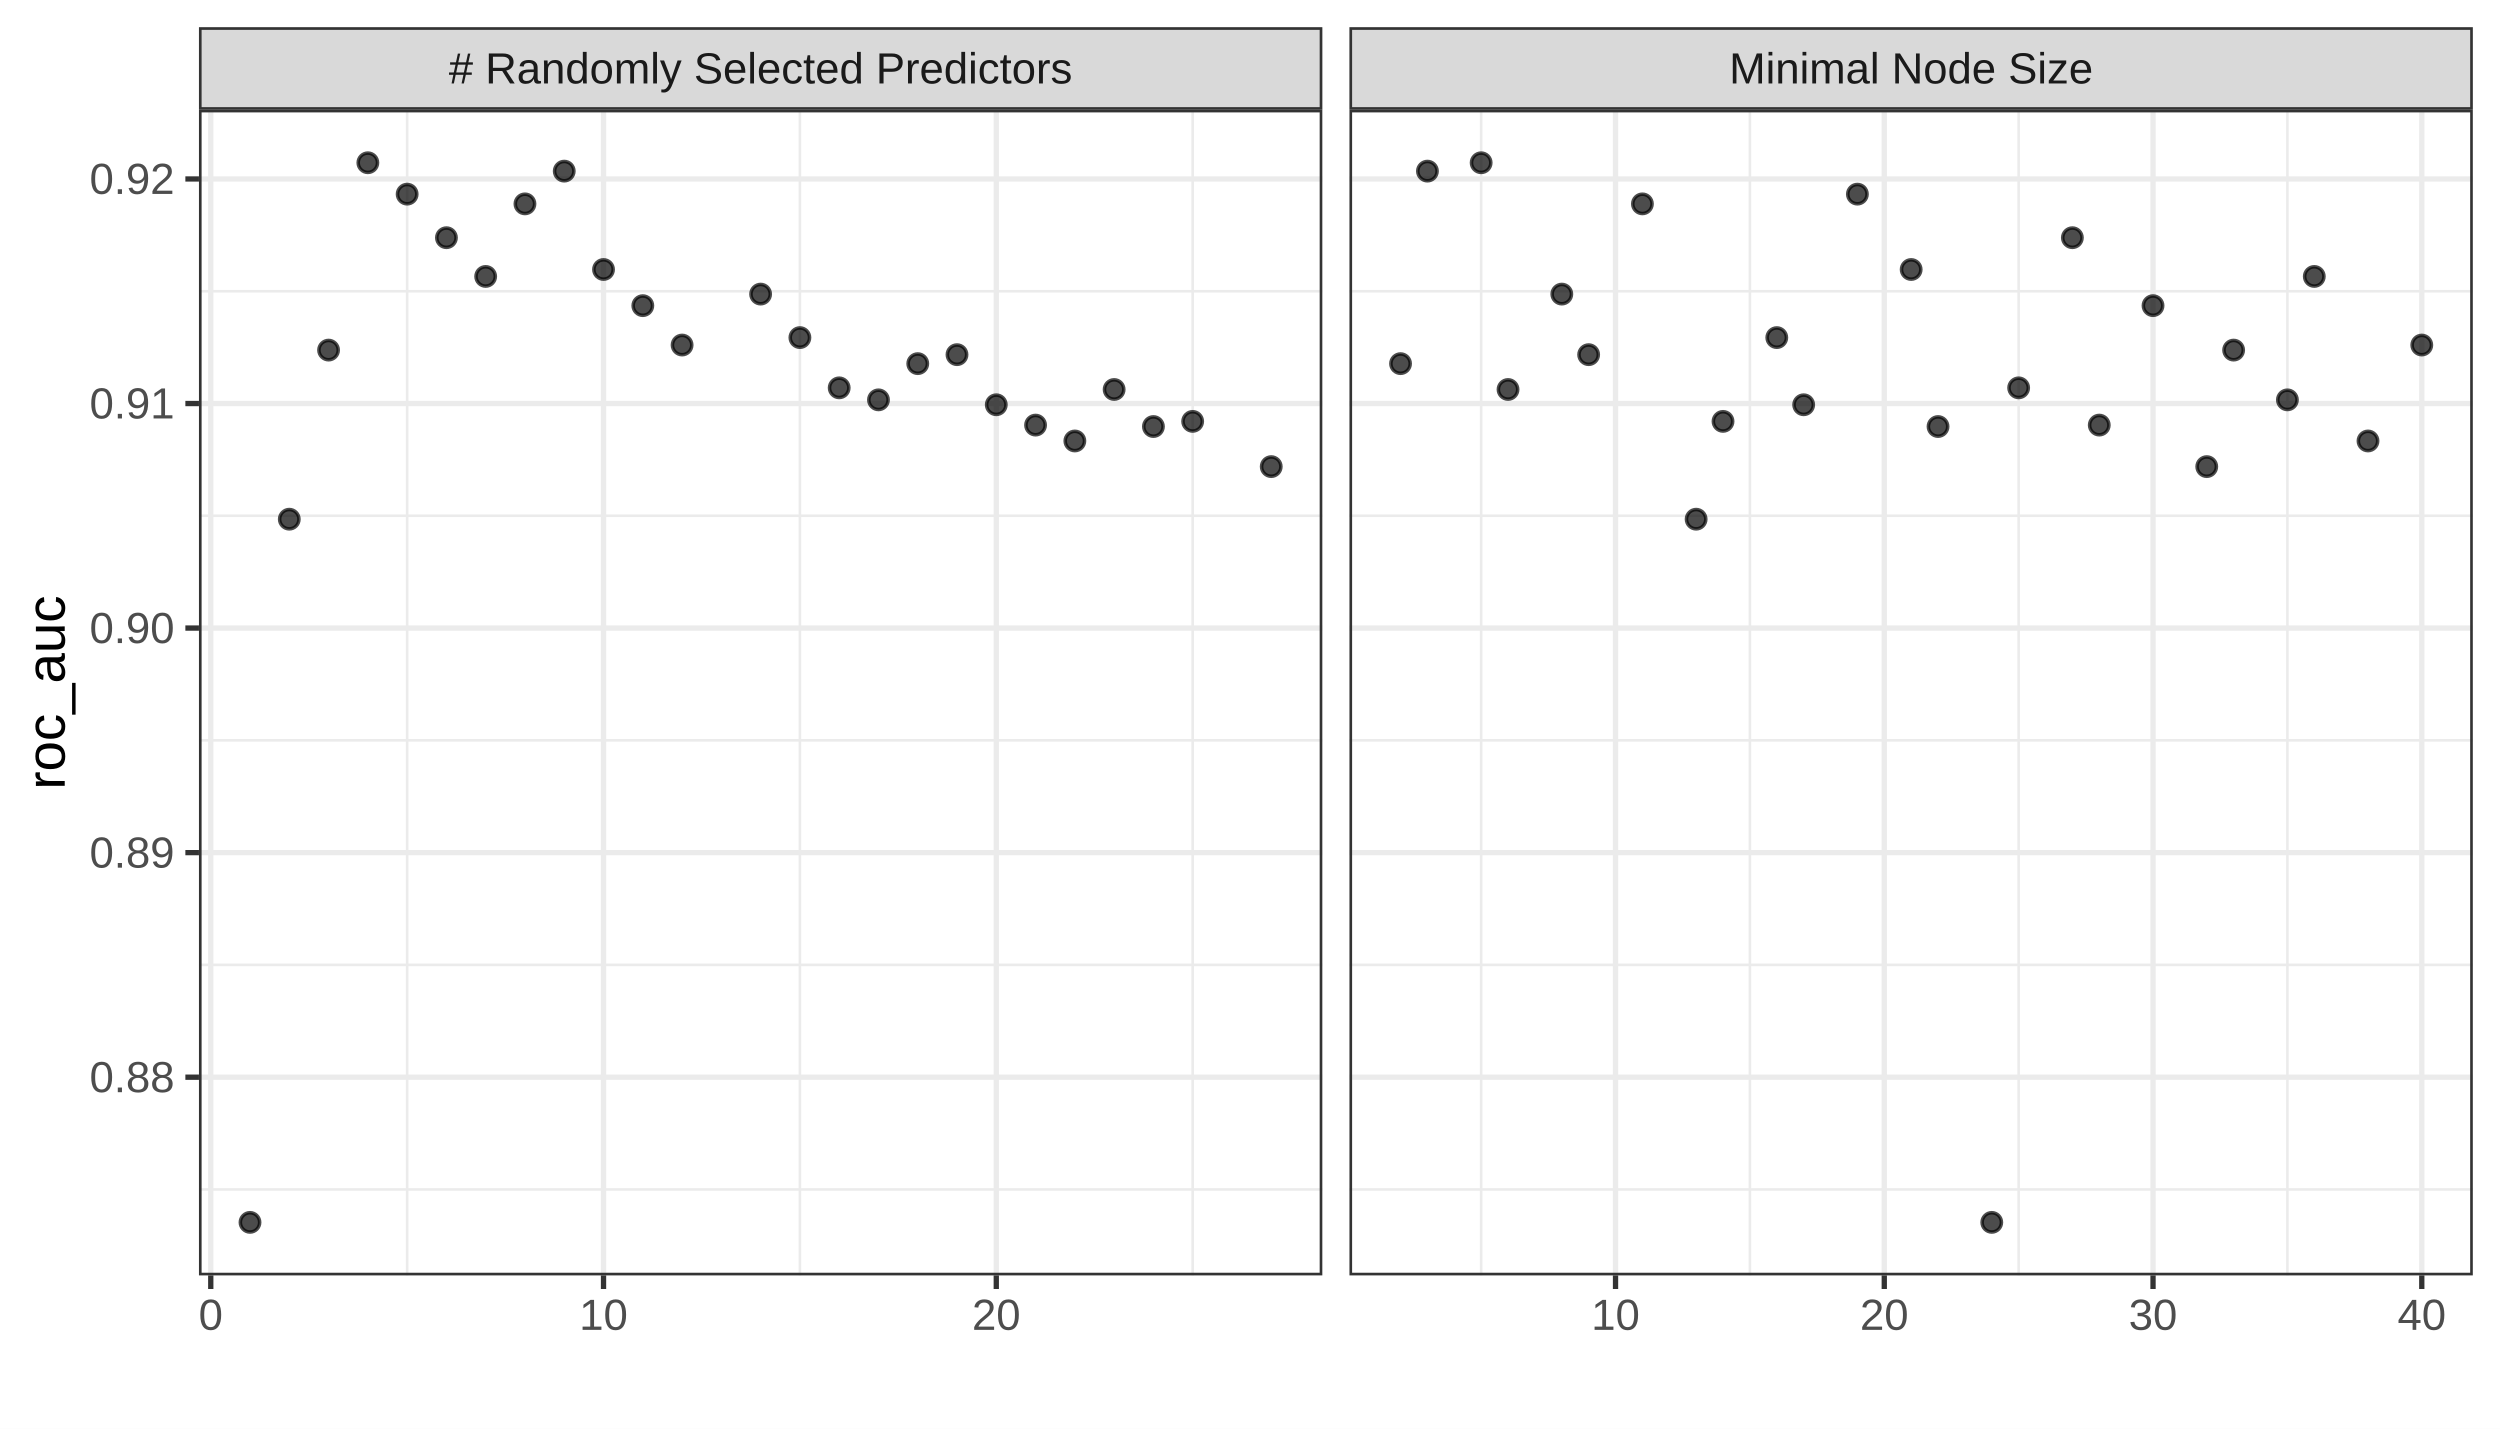
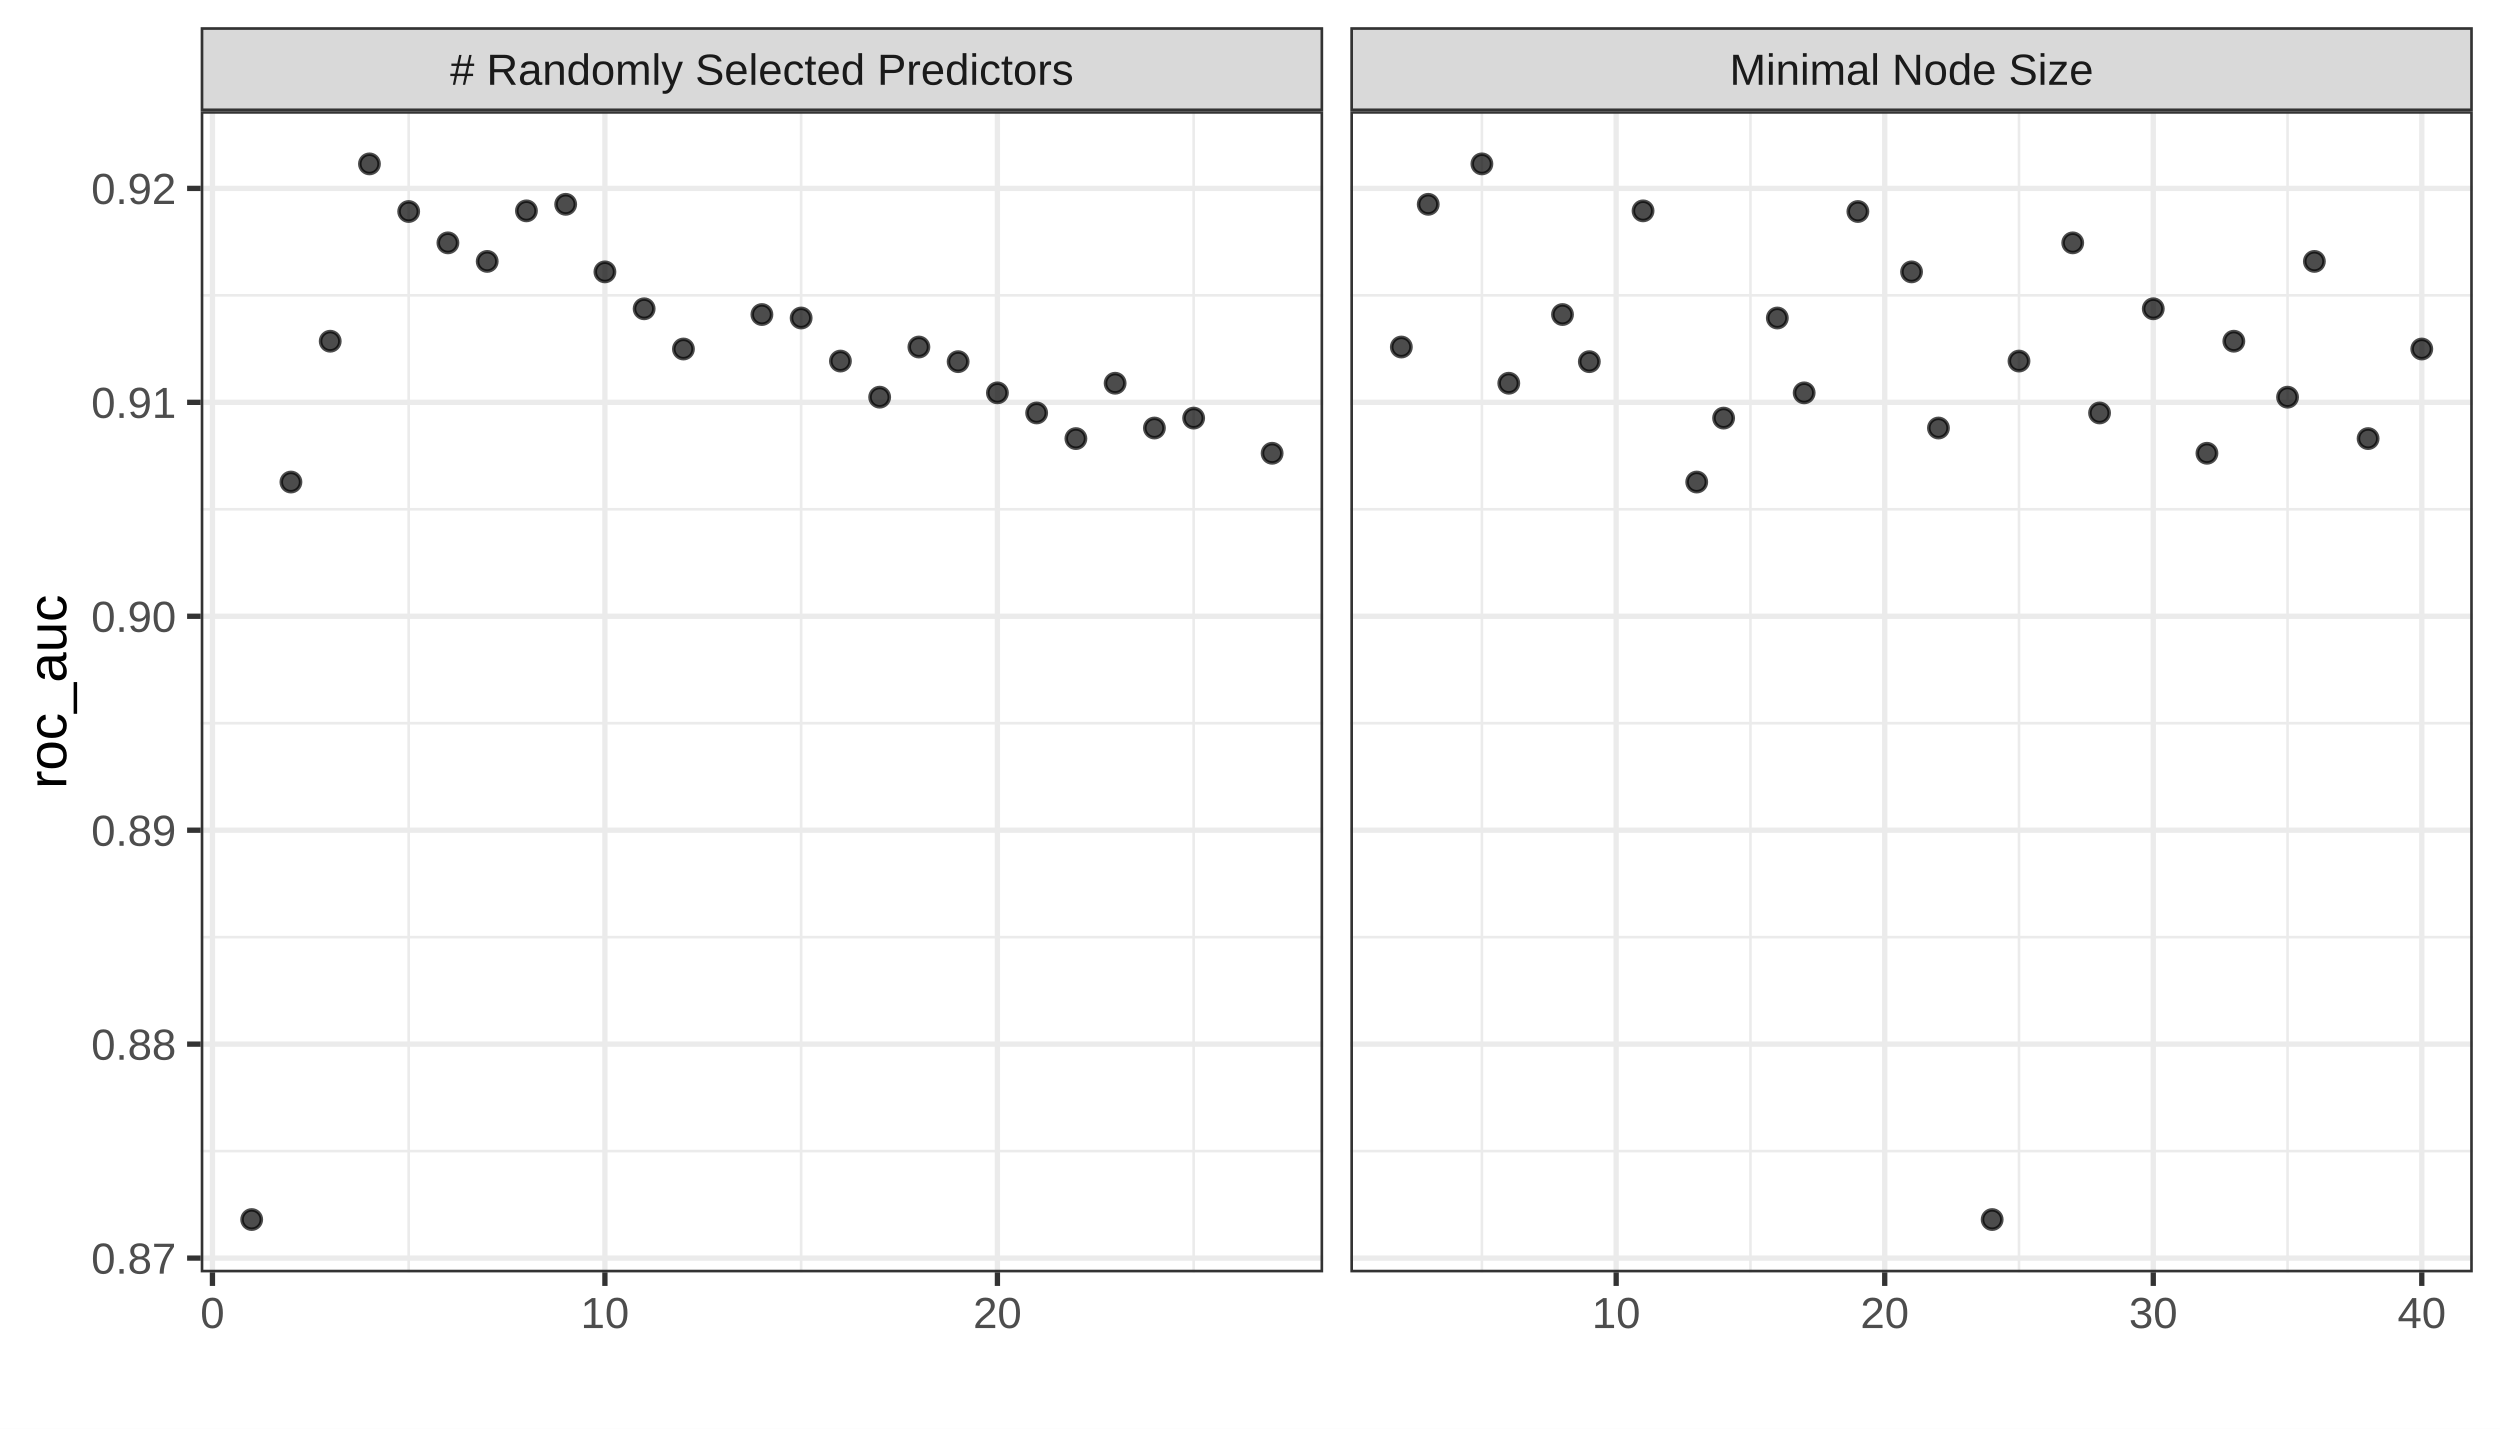
<svg xmlns="http://www.w3.org/2000/svg" width="504.00pt" height="288.00pt" viewBox="0 0 504.00 288.00">
  <g class="svglite">
    <defs>
      <style type="text/css">
    .svglite line, .svglite polyline, .svglite polygon, .svglite path, .svglite rect, .svglite circle {
      fill: none;
      stroke: #000000;
      stroke-linecap: round;
      stroke-linejoin: round;
      stroke-miterlimit: 10.00;
    }
    .svglite text {
      white-space: pre;
    }
    .svglite g.glyphgroup path {
      fill: inherit;
      stroke: none;
    }
  </style>
    </defs>
    <rect width="100%" height="100%" style="stroke: none; fill: none;" />
    <defs>
      <clipPath id="cpMC4wMHw1MDQuMDB8MC4wMHwyODguMDA=">
        <rect x="0.00" y="0.00" width="504.00" height="288.00" />
      </clipPath>
    </defs>
    <g clip-path="url(#cpMC4wMHw1MDQuMDB8MC4wMHwyODguMDA=)">
      <rect x="0.00" y="0.00" width="504.00" height="288.00" style="stroke-width: 1.07; stroke: #FFFFFF; fill: #FFFFFF;" />
    </g>
    <defs>
-       <clipPath id="cpNDAuMTF8MjY2LjU4fDIyLjEzfDI1Ny4xMg==">
-         <rect x="40.11" y="22.13" width="226.47" height="234.99" />
+       <clipPath id="cpNDAuNDZ8MjY2Ljc1fDIyLjQwfDI1Ni41MA==">
+         <rect x="40.46" y="22.40" width="226.29" height="234.11" />
      </clipPath>
    </defs>
-     <g clip-path="url(#cpNDAuMTF8MjY2LjU4fDIyLjEzfDI1Ny4xMg==)">
-       <rect x="40.11" y="22.13" width="226.47" height="234.99" style="stroke-width: 1.07; stroke: none; fill: #FFFFFF;" />
-       <polyline points="40.11,239.79 266.58,239.79 " style="stroke-width: 0.53; stroke: #EBEBEB; stroke-linecap: butt;" />
-       <polyline points="40.11,194.52 266.58,194.52 " style="stroke-width: 0.53; stroke: #EBEBEB; stroke-linecap: butt;" />
-       <polyline points="40.11,149.25 266.58,149.25 " style="stroke-width: 0.53; stroke: #EBEBEB; stroke-linecap: butt;" />
-       <polyline points="40.11,103.98 266.58,103.98 " style="stroke-width: 0.53; stroke: #EBEBEB; stroke-linecap: butt;" />
-       <polyline points="40.11,58.71 266.58,58.71 " style="stroke-width: 0.53; stroke: #EBEBEB; stroke-linecap: butt;" />
-       <polyline points="82.08,257.12 82.08,22.13 " style="stroke-width: 0.53; stroke: #EBEBEB; stroke-linecap: butt;" />
-       <polyline points="161.26,257.12 161.26,22.13 " style="stroke-width: 0.53; stroke: #EBEBEB; stroke-linecap: butt;" />
-       <polyline points="240.44,257.12 240.44,22.13 " style="stroke-width: 0.53; stroke: #EBEBEB; stroke-linecap: butt;" />
-       <polyline points="40.11,217.16 266.58,217.16 " style="stroke-width: 1.07; stroke: #EBEBEB; stroke-linecap: butt;" />
-       <polyline points="40.11,171.89 266.58,171.89 " style="stroke-width: 1.07; stroke: #EBEBEB; stroke-linecap: butt;" />
-       <polyline points="40.11,126.62 266.58,126.62 " style="stroke-width: 1.07; stroke: #EBEBEB; stroke-linecap: butt;" />
-       <polyline points="40.11,81.35 266.58,81.35 " style="stroke-width: 1.07; stroke: #EBEBEB; stroke-linecap: butt;" />
-       <polyline points="40.11,36.08 266.58,36.08 " style="stroke-width: 1.07; stroke: #EBEBEB; stroke-linecap: butt;" />
-       <polyline points="42.49,257.12 42.49,22.13 " style="stroke-width: 1.07; stroke: #EBEBEB; stroke-linecap: butt;" />
-       <polyline points="121.67,257.12 121.67,22.13 " style="stroke-width: 1.07; stroke: #EBEBEB; stroke-linecap: butt;" />
-       <polyline points="200.85,257.12 200.85,22.13 " style="stroke-width: 1.07; stroke: #EBEBEB; stroke-linecap: butt;" />
-       <circle cx="50.40" cy="246.43" r="1.95" style="stroke-width: 0.71; stroke: #000000; stroke-opacity: 0.70; fill: #000000; fill-opacity: 0.70;" />
-       <circle cx="58.32" cy="104.67" r="1.95" style="stroke-width: 0.71; stroke: #000000; stroke-opacity: 0.70; fill: #000000; fill-opacity: 0.70;" />
-       <circle cx="66.24" cy="70.58" r="1.95" style="stroke-width: 0.71; stroke: #000000; stroke-opacity: 0.70; fill: #000000; fill-opacity: 0.70;" />
-       <circle cx="74.16" cy="32.81" r="1.95" style="stroke-width: 0.71; stroke: #000000; stroke-opacity: 0.70; fill: #000000; fill-opacity: 0.70;" />
-       <circle cx="82.08" cy="39.14" r="1.95" style="stroke-width: 0.71; stroke: #000000; stroke-opacity: 0.70; fill: #000000; fill-opacity: 0.70;" />
-       <circle cx="90.00" cy="47.92" r="1.95" style="stroke-width: 0.71; stroke: #000000; stroke-opacity: 0.70; fill: #000000; fill-opacity: 0.70;" />
-       <circle cx="97.91" cy="55.73" r="1.95" style="stroke-width: 0.71; stroke: #000000; stroke-opacity: 0.70; fill: #000000; fill-opacity: 0.70;" />
-       <circle cx="105.83" cy="41.10" r="1.95" style="stroke-width: 0.71; stroke: #000000; stroke-opacity: 0.70; fill: #000000; fill-opacity: 0.70;" />
-       <circle cx="113.75" cy="34.50" r="1.95" style="stroke-width: 0.71; stroke: #000000; stroke-opacity: 0.70; fill: #000000; fill-opacity: 0.70;" />
-       <circle cx="121.67" cy="54.33" r="1.95" style="stroke-width: 0.71; stroke: #000000; stroke-opacity: 0.70; fill: #000000; fill-opacity: 0.70;" />
-       <circle cx="129.59" cy="61.62" r="1.95" style="stroke-width: 0.71; stroke: #000000; stroke-opacity: 0.70; fill: #000000; fill-opacity: 0.70;" />
-       <circle cx="137.51" cy="69.56" r="1.95" style="stroke-width: 0.71; stroke: #000000; stroke-opacity: 0.70; fill: #000000; fill-opacity: 0.70;" />
-       <circle cx="153.34" cy="59.29" r="1.95" style="stroke-width: 0.71; stroke: #000000; stroke-opacity: 0.70; fill: #000000; fill-opacity: 0.70;" />
-       <circle cx="161.26" cy="68.06" r="1.95" style="stroke-width: 0.71; stroke: #000000; stroke-opacity: 0.70; fill: #000000; fill-opacity: 0.70;" />
-       <circle cx="169.18" cy="78.19" r="1.95" style="stroke-width: 0.71; stroke: #000000; stroke-opacity: 0.70; fill: #000000; fill-opacity: 0.70;" />
-       <circle cx="177.10" cy="80.61" r="1.95" style="stroke-width: 0.71; stroke: #000000; stroke-opacity: 0.70; fill: #000000; fill-opacity: 0.70;" />
-       <circle cx="185.02" cy="73.31" r="1.95" style="stroke-width: 0.71; stroke: #000000; stroke-opacity: 0.70; fill: #000000; fill-opacity: 0.70;" />
-       <circle cx="192.93" cy="71.50" r="1.95" style="stroke-width: 0.71; stroke: #000000; stroke-opacity: 0.70; fill: #000000; fill-opacity: 0.70;" />
-       <circle cx="200.85" cy="81.60" r="1.95" style="stroke-width: 0.71; stroke: #000000; stroke-opacity: 0.70; fill: #000000; fill-opacity: 0.70;" />
-       <circle cx="208.77" cy="85.70" r="1.95" style="stroke-width: 0.71; stroke: #000000; stroke-opacity: 0.70; fill: #000000; fill-opacity: 0.70;" />
-       <circle cx="216.69" cy="88.90" r="1.95" style="stroke-width: 0.71; stroke: #000000; stroke-opacity: 0.70; fill: #000000; fill-opacity: 0.70;" />
-       <circle cx="224.61" cy="78.52" r="1.95" style="stroke-width: 0.71; stroke: #000000; stroke-opacity: 0.70; fill: #000000; fill-opacity: 0.70;" />
-       <circle cx="232.53" cy="85.99" r="1.95" style="stroke-width: 0.71; stroke: #000000; stroke-opacity: 0.70; fill: #000000; fill-opacity: 0.70;" />
-       <circle cx="240.44" cy="84.95" r="1.95" style="stroke-width: 0.71; stroke: #000000; stroke-opacity: 0.70; fill: #000000; fill-opacity: 0.70;" />
-       <circle cx="256.28" cy="94.07" r="1.95" style="stroke-width: 0.71; stroke: #000000; stroke-opacity: 0.70; fill: #000000; fill-opacity: 0.70;" />
-       <rect x="40.11" y="22.13" width="226.47" height="234.99" style="stroke-width: 1.07; stroke: #333333;" />
+     <g clip-path="url(#cpNDAuNDZ8MjY2Ljc1fDIyLjQwfDI1Ni41MA==)">
+       <rect x="40.46" y="22.40" width="226.29" height="234.11" style="stroke-width: 1.07; stroke: none; fill: #FFFFFF;" />
+       <polyline points="40.46,232.06 266.75,232.06 " style="stroke-width: 0.53; stroke: #EBEBEB; stroke-linecap: butt;" />
+       <polyline points="40.46,188.93 266.75,188.93 " style="stroke-width: 0.53; stroke: #EBEBEB; stroke-linecap: butt;" />
+       <polyline points="40.46,145.80 266.75,145.80 " style="stroke-width: 0.53; stroke: #EBEBEB; stroke-linecap: butt;" />
+       <polyline points="40.46,102.67 266.75,102.67 " style="stroke-width: 0.53; stroke: #EBEBEB; stroke-linecap: butt;" />
+       <polyline points="40.46,59.54 266.75,59.54 " style="stroke-width: 0.53; stroke: #EBEBEB; stroke-linecap: butt;" />
+       <polyline points="82.39,256.50 82.39,22.40 " style="stroke-width: 0.53; stroke: #EBEBEB; stroke-linecap: butt;" />
+       <polyline points="161.51,256.50 161.51,22.40 " style="stroke-width: 0.53; stroke: #EBEBEB; stroke-linecap: butt;" />
+       <polyline points="240.64,256.50 240.64,22.40 " style="stroke-width: 0.53; stroke: #EBEBEB; stroke-linecap: butt;" />
+       <polyline points="40.46,253.63 266.75,253.63 " style="stroke-width: 1.07; stroke: #EBEBEB; stroke-linecap: butt;" />
+       <polyline points="40.46,210.50 266.75,210.50 " style="stroke-width: 1.07; stroke: #EBEBEB; stroke-linecap: butt;" />
+       <polyline points="40.46,167.37 266.75,167.37 " style="stroke-width: 1.07; stroke: #EBEBEB; stroke-linecap: butt;" />
+       <polyline points="40.46,124.24 266.75,124.24 " style="stroke-width: 1.07; stroke: #EBEBEB; stroke-linecap: butt;" />
+       <polyline points="40.46,81.11 266.75,81.11 " style="stroke-width: 1.07; stroke: #EBEBEB; stroke-linecap: butt;" />
+       <polyline points="40.46,37.98 266.75,37.98 " style="stroke-width: 1.07; stroke: #EBEBEB; stroke-linecap: butt;" />
+       <polyline points="42.83,256.50 42.83,22.40 " style="stroke-width: 1.07; stroke: #EBEBEB; stroke-linecap: butt;" />
+       <polyline points="121.95,256.50 121.95,22.40 " style="stroke-width: 1.07; stroke: #EBEBEB; stroke-linecap: butt;" />
+       <polyline points="201.08,256.50 201.08,22.40 " style="stroke-width: 1.07; stroke: #EBEBEB; stroke-linecap: butt;" />
+       <circle cx="50.74" cy="245.86" r="1.95" style="stroke-width: 0.71; stroke: #000000; stroke-opacity: 0.70; fill: #000000; fill-opacity: 0.70;" />
+       <circle cx="58.65" cy="97.18" r="1.95" style="stroke-width: 0.71; stroke: #000000; stroke-opacity: 0.70; fill: #000000; fill-opacity: 0.70;" />
+       <circle cx="66.57" cy="68.79" r="1.95" style="stroke-width: 0.71; stroke: #000000; stroke-opacity: 0.70; fill: #000000; fill-opacity: 0.70;" />
+       <circle cx="74.48" cy="33.04" r="1.95" style="stroke-width: 0.71; stroke: #000000; stroke-opacity: 0.70; fill: #000000; fill-opacity: 0.70;" />
+       <circle cx="82.39" cy="42.64" r="1.95" style="stroke-width: 0.71; stroke: #000000; stroke-opacity: 0.70; fill: #000000; fill-opacity: 0.70;" />
+       <circle cx="90.30" cy="48.96" r="1.95" style="stroke-width: 0.71; stroke: #000000; stroke-opacity: 0.70; fill: #000000; fill-opacity: 0.70;" />
+       <circle cx="98.22" cy="52.70" r="1.95" style="stroke-width: 0.71; stroke: #000000; stroke-opacity: 0.70; fill: #000000; fill-opacity: 0.70;" />
+       <circle cx="106.13" cy="42.51" r="1.95" style="stroke-width: 0.71; stroke: #000000; stroke-opacity: 0.70; fill: #000000; fill-opacity: 0.70;" />
+       <circle cx="114.04" cy="41.19" r="1.95" style="stroke-width: 0.71; stroke: #000000; stroke-opacity: 0.70; fill: #000000; fill-opacity: 0.70;" />
+       <circle cx="121.95" cy="54.81" r="1.95" style="stroke-width: 0.71; stroke: #000000; stroke-opacity: 0.70; fill: #000000; fill-opacity: 0.70;" />
+       <circle cx="129.86" cy="62.25" r="1.95" style="stroke-width: 0.71; stroke: #000000; stroke-opacity: 0.70; fill: #000000; fill-opacity: 0.70;" />
+       <circle cx="137.78" cy="70.36" r="1.95" style="stroke-width: 0.71; stroke: #000000; stroke-opacity: 0.70; fill: #000000; fill-opacity: 0.70;" />
+       <circle cx="153.60" cy="63.41" r="1.95" style="stroke-width: 0.71; stroke: #000000; stroke-opacity: 0.70; fill: #000000; fill-opacity: 0.70;" />
+       <circle cx="161.51" cy="64.11" r="1.95" style="stroke-width: 0.71; stroke: #000000; stroke-opacity: 0.70; fill: #000000; fill-opacity: 0.70;" />
+       <circle cx="169.43" cy="72.79" r="1.95" style="stroke-width: 0.71; stroke: #000000; stroke-opacity: 0.70; fill: #000000; fill-opacity: 0.70;" />
+       <circle cx="177.34" cy="80.07" r="1.95" style="stroke-width: 0.71; stroke: #000000; stroke-opacity: 0.70; fill: #000000; fill-opacity: 0.70;" />
+       <circle cx="185.25" cy="69.96" r="1.95" style="stroke-width: 0.71; stroke: #000000; stroke-opacity: 0.70; fill: #000000; fill-opacity: 0.70;" />
+       <circle cx="193.16" cy="72.91" r="1.95" style="stroke-width: 0.71; stroke: #000000; stroke-opacity: 0.70; fill: #000000; fill-opacity: 0.70;" />
+       <circle cx="201.08" cy="79.20" r="1.95" style="stroke-width: 0.71; stroke: #000000; stroke-opacity: 0.70; fill: #000000; fill-opacity: 0.70;" />
+       <circle cx="208.99" cy="83.25" r="1.95" style="stroke-width: 0.71; stroke: #000000; stroke-opacity: 0.70; fill: #000000; fill-opacity: 0.70;" />
+       <circle cx="216.90" cy="88.42" r="1.95" style="stroke-width: 0.71; stroke: #000000; stroke-opacity: 0.70; fill: #000000; fill-opacity: 0.70;" />
+       <circle cx="224.81" cy="77.26" r="1.95" style="stroke-width: 0.71; stroke: #000000; stroke-opacity: 0.70; fill: #000000; fill-opacity: 0.70;" />
+       <circle cx="232.73" cy="86.29" r="1.95" style="stroke-width: 0.71; stroke: #000000; stroke-opacity: 0.70; fill: #000000; fill-opacity: 0.70;" />
+       <circle cx="240.64" cy="84.29" r="1.95" style="stroke-width: 0.71; stroke: #000000; stroke-opacity: 0.70; fill: #000000; fill-opacity: 0.70;" />
+       <circle cx="256.46" cy="91.38" r="1.95" style="stroke-width: 0.71; stroke: #000000; stroke-opacity: 0.70; fill: #000000; fill-opacity: 0.70;" />
+       <rect x="40.46" y="22.40" width="226.29" height="234.11" style="stroke-width: 1.07; stroke: #333333;" />
    </g>
    <g clip-path="url(#cpMC4wMHw1MDQuMDB8MC4wMHwyODguMDA=)">
</g>
    <defs>
-       <clipPath id="cpMjcyLjA1fDQ5OC41MnwyMi4xM3wyNTcuMTI=">
-         <rect x="272.05" y="22.13" width="226.47" height="234.99" />
+       <clipPath id="cpMjcyLjIzfDQ5OC41MnwyMi40MHwyNTYuNTA=">
+         <rect x="272.23" y="22.40" width="226.29" height="234.11" />
      </clipPath>
    </defs>
-     <g clip-path="url(#cpMjcyLjA1fDQ5OC41MnwyMi4xM3wyNTcuMTI=)">
-       <rect x="272.05" y="22.13" width="226.47" height="234.99" style="stroke-width: 1.07; stroke: none; fill: #FFFFFF;" />
-       <polyline points="272.05,239.79 498.52,239.79 " style="stroke-width: 0.53; stroke: #EBEBEB; stroke-linecap: butt;" />
-       <polyline points="272.05,194.52 498.52,194.52 " style="stroke-width: 0.53; stroke: #EBEBEB; stroke-linecap: butt;" />
-       <polyline points="272.05,149.25 498.52,149.25 " style="stroke-width: 0.53; stroke: #EBEBEB; stroke-linecap: butt;" />
-       <polyline points="272.05,103.98 498.52,103.98 " style="stroke-width: 0.53; stroke: #EBEBEB; stroke-linecap: butt;" />
-       <polyline points="272.05,58.71 498.52,58.71 " style="stroke-width: 0.53; stroke: #EBEBEB; stroke-linecap: butt;" />
-       <polyline points="298.60,257.12 298.60,22.13 " style="stroke-width: 0.53; stroke: #EBEBEB; stroke-linecap: butt;" />
-       <polyline points="352.78,257.12 352.78,22.13 " style="stroke-width: 0.53; stroke: #EBEBEB; stroke-linecap: butt;" />
-       <polyline points="406.96,257.12 406.96,22.13 " style="stroke-width: 0.53; stroke: #EBEBEB; stroke-linecap: butt;" />
-       <polyline points="461.14,257.12 461.14,22.13 " style="stroke-width: 0.53; stroke: #EBEBEB; stroke-linecap: butt;" />
-       <polyline points="272.05,217.16 498.52,217.16 " style="stroke-width: 1.07; stroke: #EBEBEB; stroke-linecap: butt;" />
-       <polyline points="272.05,171.89 498.52,171.89 " style="stroke-width: 1.07; stroke: #EBEBEB; stroke-linecap: butt;" />
-       <polyline points="272.05,126.62 498.52,126.62 " style="stroke-width: 1.07; stroke: #EBEBEB; stroke-linecap: butt;" />
-       <polyline points="272.05,81.35 498.52,81.35 " style="stroke-width: 1.07; stroke: #EBEBEB; stroke-linecap: butt;" />
-       <polyline points="272.05,36.08 498.52,36.08 " style="stroke-width: 1.07; stroke: #EBEBEB; stroke-linecap: butt;" />
-       <polyline points="325.69,257.12 325.69,22.13 " style="stroke-width: 1.07; stroke: #EBEBEB; stroke-linecap: butt;" />
-       <polyline points="379.87,257.12 379.87,22.13 " style="stroke-width: 1.07; stroke: #EBEBEB; stroke-linecap: butt;" />
-       <polyline points="434.05,257.12 434.05,22.13 " style="stroke-width: 1.07; stroke: #EBEBEB; stroke-linecap: butt;" />
-       <polyline points="488.23,257.12 488.23,22.13 " style="stroke-width: 1.07; stroke: #EBEBEB; stroke-linecap: butt;" />
-       <circle cx="401.54" cy="246.43" r="1.95" style="stroke-width: 0.71; stroke: #000000; stroke-opacity: 0.70; fill: #000000; fill-opacity: 0.70;" />
-       <circle cx="341.94" cy="104.67" r="1.95" style="stroke-width: 0.71; stroke: #000000; stroke-opacity: 0.70; fill: #000000; fill-opacity: 0.70;" />
-       <circle cx="450.30" cy="70.58" r="1.95" style="stroke-width: 0.71; stroke: #000000; stroke-opacity: 0.70; fill: #000000; fill-opacity: 0.70;" />
-       <circle cx="298.60" cy="32.81" r="1.95" style="stroke-width: 0.71; stroke: #000000; stroke-opacity: 0.70; fill: #000000; fill-opacity: 0.70;" />
-       <circle cx="374.45" cy="39.14" r="1.95" style="stroke-width: 0.71; stroke: #000000; stroke-opacity: 0.70; fill: #000000; fill-opacity: 0.70;" />
-       <circle cx="417.79" cy="47.92" r="1.95" style="stroke-width: 0.71; stroke: #000000; stroke-opacity: 0.70; fill: #000000; fill-opacity: 0.70;" />
-       <circle cx="466.56" cy="55.73" r="1.95" style="stroke-width: 0.71; stroke: #000000; stroke-opacity: 0.70; fill: #000000; fill-opacity: 0.70;" />
-       <circle cx="331.11" cy="41.10" r="1.95" style="stroke-width: 0.71; stroke: #000000; stroke-opacity: 0.70; fill: #000000; fill-opacity: 0.70;" />
-       <circle cx="287.77" cy="34.50" r="1.95" style="stroke-width: 0.71; stroke: #000000; stroke-opacity: 0.70; fill: #000000; fill-opacity: 0.70;" />
-       <circle cx="385.29" cy="54.33" r="1.95" style="stroke-width: 0.71; stroke: #000000; stroke-opacity: 0.70; fill: #000000; fill-opacity: 0.70;" />
-       <circle cx="434.05" cy="61.62" r="1.95" style="stroke-width: 0.71; stroke: #000000; stroke-opacity: 0.70; fill: #000000; fill-opacity: 0.70;" />
-       <circle cx="488.23" cy="69.56" r="1.95" style="stroke-width: 0.71; stroke: #000000; stroke-opacity: 0.70; fill: #000000; fill-opacity: 0.70;" />
-       <circle cx="314.86" cy="59.29" r="1.95" style="stroke-width: 0.71; stroke: #000000; stroke-opacity: 0.70; fill: #000000; fill-opacity: 0.70;" />
-       <circle cx="358.20" cy="68.06" r="1.95" style="stroke-width: 0.71; stroke: #000000; stroke-opacity: 0.70; fill: #000000; fill-opacity: 0.70;" />
-       <circle cx="406.96" cy="78.19" r="1.95" style="stroke-width: 0.71; stroke: #000000; stroke-opacity: 0.70; fill: #000000; fill-opacity: 0.70;" />
-       <circle cx="461.14" cy="80.61" r="1.95" style="stroke-width: 0.71; stroke: #000000; stroke-opacity: 0.70; fill: #000000; fill-opacity: 0.70;" />
-       <circle cx="282.35" cy="73.31" r="1.95" style="stroke-width: 0.71; stroke: #000000; stroke-opacity: 0.70; fill: #000000; fill-opacity: 0.70;" />
-       <circle cx="320.27" cy="71.50" r="1.95" style="stroke-width: 0.71; stroke: #000000; stroke-opacity: 0.70; fill: #000000; fill-opacity: 0.70;" />
-       <circle cx="363.62" cy="81.60" r="1.95" style="stroke-width: 0.71; stroke: #000000; stroke-opacity: 0.70; fill: #000000; fill-opacity: 0.70;" />
-       <circle cx="423.21" cy="85.70" r="1.95" style="stroke-width: 0.71; stroke: #000000; stroke-opacity: 0.70; fill: #000000; fill-opacity: 0.70;" />
-       <circle cx="477.39" cy="88.90" r="1.95" style="stroke-width: 0.71; stroke: #000000; stroke-opacity: 0.70; fill: #000000; fill-opacity: 0.70;" />
-       <circle cx="304.02" cy="78.52" r="1.95" style="stroke-width: 0.71; stroke: #000000; stroke-opacity: 0.70; fill: #000000; fill-opacity: 0.70;" />
-       <circle cx="390.71" cy="85.99" r="1.95" style="stroke-width: 0.71; stroke: #000000; stroke-opacity: 0.70; fill: #000000; fill-opacity: 0.70;" />
-       <circle cx="347.36" cy="84.95" r="1.95" style="stroke-width: 0.71; stroke: #000000; stroke-opacity: 0.70; fill: #000000; fill-opacity: 0.70;" />
-       <circle cx="444.88" cy="94.07" r="1.95" style="stroke-width: 0.71; stroke: #000000; stroke-opacity: 0.70; fill: #000000; fill-opacity: 0.70;" />
-       <rect x="272.05" y="22.13" width="226.47" height="234.99" style="stroke-width: 1.07; stroke: #333333;" />
+     <g clip-path="url(#cpMjcyLjIzfDQ5OC41MnwyMi40MHwyNTYuNTA=)">
+       <rect x="272.23" y="22.40" width="226.29" height="234.11" style="stroke-width: 1.07; stroke: none; fill: #FFFFFF;" />
+       <polyline points="272.23,232.06 498.52,232.06 " style="stroke-width: 0.53; stroke: #EBEBEB; stroke-linecap: butt;" />
+       <polyline points="272.23,188.93 498.52,188.93 " style="stroke-width: 0.53; stroke: #EBEBEB; stroke-linecap: butt;" />
+       <polyline points="272.23,145.80 498.52,145.80 " style="stroke-width: 0.53; stroke: #EBEBEB; stroke-linecap: butt;" />
+       <polyline points="272.23,102.67 498.52,102.67 " style="stroke-width: 0.53; stroke: #EBEBEB; stroke-linecap: butt;" />
+       <polyline points="272.23,59.54 498.52,59.54 " style="stroke-width: 0.53; stroke: #EBEBEB; stroke-linecap: butt;" />
+       <polyline points="298.75,256.50 298.75,22.40 " style="stroke-width: 0.53; stroke: #EBEBEB; stroke-linecap: butt;" />
+       <polyline points="352.89,256.50 352.89,22.40 " style="stroke-width: 0.53; stroke: #EBEBEB; stroke-linecap: butt;" />
+       <polyline points="407.03,256.50 407.03,22.40 " style="stroke-width: 0.53; stroke: #EBEBEB; stroke-linecap: butt;" />
+       <polyline points="461.17,256.50 461.17,22.40 " style="stroke-width: 0.53; stroke: #EBEBEB; stroke-linecap: butt;" />
+       <polyline points="272.23,253.63 498.52,253.63 " style="stroke-width: 1.07; stroke: #EBEBEB; stroke-linecap: butt;" />
+       <polyline points="272.23,210.50 498.52,210.50 " style="stroke-width: 1.07; stroke: #EBEBEB; stroke-linecap: butt;" />
+       <polyline points="272.23,167.37 498.52,167.37 " style="stroke-width: 1.07; stroke: #EBEBEB; stroke-linecap: butt;" />
+       <polyline points="272.23,124.24 498.52,124.24 " style="stroke-width: 1.07; stroke: #EBEBEB; stroke-linecap: butt;" />
+       <polyline points="272.23,81.11 498.52,81.11 " style="stroke-width: 1.07; stroke: #EBEBEB; stroke-linecap: butt;" />
+       <polyline points="272.23,37.98 498.52,37.98 " style="stroke-width: 1.07; stroke: #EBEBEB; stroke-linecap: butt;" />
+       <polyline points="325.82,256.50 325.82,22.40 " style="stroke-width: 1.07; stroke: #EBEBEB; stroke-linecap: butt;" />
+       <polyline points="379.96,256.50 379.96,22.40 " style="stroke-width: 1.07; stroke: #EBEBEB; stroke-linecap: butt;" />
+       <polyline points="434.10,256.50 434.10,22.40 " style="stroke-width: 1.07; stroke: #EBEBEB; stroke-linecap: butt;" />
+       <polyline points="488.23,256.50 488.23,22.40 " style="stroke-width: 1.07; stroke: #EBEBEB; stroke-linecap: butt;" />
+       <circle cx="401.62" cy="245.86" r="1.95" style="stroke-width: 0.71; stroke: #000000; stroke-opacity: 0.70; fill: #000000; fill-opacity: 0.70;" />
+       <circle cx="342.06" cy="97.18" r="1.95" style="stroke-width: 0.71; stroke: #000000; stroke-opacity: 0.70; fill: #000000; fill-opacity: 0.70;" />
+       <circle cx="450.34" cy="68.79" r="1.95" style="stroke-width: 0.71; stroke: #000000; stroke-opacity: 0.70; fill: #000000; fill-opacity: 0.70;" />
+       <circle cx="298.75" cy="33.04" r="1.95" style="stroke-width: 0.71; stroke: #000000; stroke-opacity: 0.70; fill: #000000; fill-opacity: 0.70;" />
+       <circle cx="374.55" cy="42.64" r="1.95" style="stroke-width: 0.71; stroke: #000000; stroke-opacity: 0.70; fill: #000000; fill-opacity: 0.70;" />
+       <circle cx="417.86" cy="48.96" r="1.95" style="stroke-width: 0.71; stroke: #000000; stroke-opacity: 0.70; fill: #000000; fill-opacity: 0.70;" />
+       <circle cx="466.58" cy="52.70" r="1.95" style="stroke-width: 0.71; stroke: #000000; stroke-opacity: 0.70; fill: #000000; fill-opacity: 0.70;" />
+       <circle cx="331.24" cy="42.51" r="1.95" style="stroke-width: 0.71; stroke: #000000; stroke-opacity: 0.70; fill: #000000; fill-opacity: 0.70;" />
+       <circle cx="287.93" cy="41.19" r="1.95" style="stroke-width: 0.71; stroke: #000000; stroke-opacity: 0.70; fill: #000000; fill-opacity: 0.70;" />
+       <circle cx="385.37" cy="54.81" r="1.95" style="stroke-width: 0.71; stroke: #000000; stroke-opacity: 0.70; fill: #000000; fill-opacity: 0.70;" />
+       <circle cx="434.10" cy="62.25" r="1.95" style="stroke-width: 0.71; stroke: #000000; stroke-opacity: 0.70; fill: #000000; fill-opacity: 0.70;" />
+       <circle cx="488.23" cy="70.36" r="1.95" style="stroke-width: 0.71; stroke: #000000; stroke-opacity: 0.70; fill: #000000; fill-opacity: 0.70;" />
+       <circle cx="315.00" cy="63.41" r="1.95" style="stroke-width: 0.71; stroke: #000000; stroke-opacity: 0.70; fill: #000000; fill-opacity: 0.70;" />
+       <circle cx="358.31" cy="64.11" r="1.95" style="stroke-width: 0.71; stroke: #000000; stroke-opacity: 0.70; fill: #000000; fill-opacity: 0.70;" />
+       <circle cx="407.03" cy="72.79" r="1.95" style="stroke-width: 0.71; stroke: #000000; stroke-opacity: 0.70; fill: #000000; fill-opacity: 0.70;" />
+       <circle cx="461.17" cy="80.07" r="1.95" style="stroke-width: 0.71; stroke: #000000; stroke-opacity: 0.70; fill: #000000; fill-opacity: 0.70;" />
+       <circle cx="282.51" cy="69.96" r="1.95" style="stroke-width: 0.71; stroke: #000000; stroke-opacity: 0.70; fill: #000000; fill-opacity: 0.70;" />
+       <circle cx="320.41" cy="72.91" r="1.95" style="stroke-width: 0.71; stroke: #000000; stroke-opacity: 0.70; fill: #000000; fill-opacity: 0.70;" />
+       <circle cx="363.72" cy="79.20" r="1.95" style="stroke-width: 0.71; stroke: #000000; stroke-opacity: 0.70; fill: #000000; fill-opacity: 0.70;" />
+       <circle cx="423.27" cy="83.25" r="1.95" style="stroke-width: 0.71; stroke: #000000; stroke-opacity: 0.70; fill: #000000; fill-opacity: 0.70;" />
+       <circle cx="477.41" cy="88.42" r="1.95" style="stroke-width: 0.71; stroke: #000000; stroke-opacity: 0.70; fill: #000000; fill-opacity: 0.70;" />
+       <circle cx="304.17" cy="77.26" r="1.95" style="stroke-width: 0.71; stroke: #000000; stroke-opacity: 0.70; fill: #000000; fill-opacity: 0.70;" />
+       <circle cx="390.79" cy="86.29" r="1.95" style="stroke-width: 0.71; stroke: #000000; stroke-opacity: 0.70; fill: #000000; fill-opacity: 0.70;" />
+       <circle cx="347.48" cy="84.29" r="1.95" style="stroke-width: 0.71; stroke: #000000; stroke-opacity: 0.70; fill: #000000; fill-opacity: 0.70;" />
+       <circle cx="444.92" cy="91.38" r="1.95" style="stroke-width: 0.71; stroke: #000000; stroke-opacity: 0.70; fill: #000000; fill-opacity: 0.70;" />
+       <rect x="272.23" y="22.40" width="226.29" height="234.11" style="stroke-width: 1.07; stroke: #333333;" />
    </g>
    <g clip-path="url(#cpMC4wMHw1MDQuMDB8MC4wMHwyODguMDA=)">
</g>
    <defs>
-       <clipPath id="cpNDAuMTF8MjY2LjU4fDUuNDh8MjIuMTM=">
-         <rect x="40.11" y="5.48" width="226.47" height="16.65" />
+       <clipPath id="cpNDAuNDZ8MjY2Ljc1fDUuNDh8MjIuNDA=">
+         <rect x="40.46" y="5.48" width="226.29" height="16.92" />
      </clipPath>
    </defs>
-     <g clip-path="url(#cpNDAuMTF8MjY2LjU4fDUuNDh8MjIuMTM=)">
-       <rect x="40.11" y="5.48" width="226.47" height="16.65" style="stroke-width: 1.07; stroke: #333333; fill: #D9D9D9;" />
-       <text x="153.34" y="16.83" text-anchor="middle" style="font-size: 8.80px;fill: #1A1A1A; font-family: &quot;Liberation Sans&quot;;" textLength="125.64px" lengthAdjust="spacingAndGlyphs"># Randomly Selected Predictors</text>
+     <g clip-path="url(#cpNDAuNDZ8MjY2Ljc1fDUuNDh8MjIuNDA=)">
+       <rect x="40.46" y="5.48" width="226.29" height="16.92" style="stroke-width: 1.07; stroke: #333333; fill: #D9D9D9;" />
+       <text x="153.60" y="17.09" text-anchor="middle" style="font-size: 8.80px;fill: #1A1A1A; font-family: &quot;Arial&quot;;" textLength="125.64px" lengthAdjust="spacingAndGlyphs"># Randomly Selected Predictors</text>
    </g>
    <g clip-path="url(#cpMC4wMHw1MDQuMDB8MC4wMHwyODguMDA=)">
</g>
    <defs>
-       <clipPath id="cpMjcyLjA1fDQ5OC41Mnw1LjQ4fDIyLjEz">
-         <rect x="272.05" y="5.48" width="226.47" height="16.65" />
+       <clipPath id="cpMjcyLjIzfDQ5OC41Mnw1LjQ4fDIyLjQw">
+         <rect x="272.23" y="5.48" width="226.29" height="16.92" />
      </clipPath>
    </defs>
-     <g clip-path="url(#cpMjcyLjA1fDQ5OC41Mnw1LjQ4fDIyLjEz)">
-       <rect x="272.05" y="5.48" width="226.47" height="16.65" style="stroke-width: 1.07; stroke: #333333; fill: #D9D9D9;" />
-       <text x="385.29" y="16.83" text-anchor="middle" style="font-size: 8.80px;fill: #1A1A1A; font-family: &quot;Liberation Sans&quot;;" textLength="73.33px" lengthAdjust="spacingAndGlyphs">Minimal Node Size</text>
+     <g clip-path="url(#cpMjcyLjIzfDQ5OC41Mnw1LjQ4fDIyLjQw)">
+       <rect x="272.23" y="5.48" width="226.29" height="16.92" style="stroke-width: 1.07; stroke: #333333; fill: #D9D9D9;" />
+       <text x="385.37" y="17.09" text-anchor="middle" style="font-size: 8.80px;fill: #1A1A1A; font-family: &quot;Arial&quot;;" textLength="73.33px" lengthAdjust="spacingAndGlyphs">Minimal Node Size</text>
    </g>
    <g clip-path="url(#cpMC4wMHw1MDQuMDB8MC4wMHwyODguMDA=)">
-       <polyline points="42.49,259.86 42.49,257.12 " style="stroke-width: 1.07; stroke: #333333; stroke-linecap: butt;" />
-       <polyline points="121.67,259.86 121.67,257.12 " style="stroke-width: 1.07; stroke: #333333; stroke-linecap: butt;" />
-       <polyline points="200.85,259.86 200.85,257.12 " style="stroke-width: 1.07; stroke: #333333; stroke-linecap: butt;" />
-       <text x="42.49" y="268.10" text-anchor="middle" style="font-size: 8.80px;fill: #4D4D4D; font-family: &quot;Liberation Sans&quot;;" textLength="4.89px" lengthAdjust="spacingAndGlyphs">0</text>
-       <text x="121.67" y="268.10" text-anchor="middle" style="font-size: 8.80px;fill: #4D4D4D; font-family: &quot;Liberation Sans&quot;;" textLength="9.78px" lengthAdjust="spacingAndGlyphs">10</text>
-       <text x="200.85" y="268.10" text-anchor="middle" style="font-size: 8.80px;fill: #4D4D4D; font-family: &quot;Liberation Sans&quot;;" textLength="9.78px" lengthAdjust="spacingAndGlyphs">20</text>
-       <polyline points="325.69,259.86 325.69,257.12 " style="stroke-width: 1.07; stroke: #333333; stroke-linecap: butt;" />
-       <polyline points="379.87,259.86 379.87,257.12 " style="stroke-width: 1.07; stroke: #333333; stroke-linecap: butt;" />
-       <polyline points="434.05,259.86 434.05,257.12 " style="stroke-width: 1.07; stroke: #333333; stroke-linecap: butt;" />
-       <polyline points="488.23,259.86 488.23,257.12 " style="stroke-width: 1.07; stroke: #333333; stroke-linecap: butt;" />
-       <text x="325.69" y="268.10" text-anchor="middle" style="font-size: 8.80px;fill: #4D4D4D; font-family: &quot;Liberation Sans&quot;;" textLength="9.78px" lengthAdjust="spacingAndGlyphs">10</text>
-       <text x="379.87" y="268.10" text-anchor="middle" style="font-size: 8.80px;fill: #4D4D4D; font-family: &quot;Liberation Sans&quot;;" textLength="9.78px" lengthAdjust="spacingAndGlyphs">20</text>
-       <text x="434.05" y="268.10" text-anchor="middle" style="font-size: 8.80px;fill: #4D4D4D; font-family: &quot;Liberation Sans&quot;;" textLength="9.78px" lengthAdjust="spacingAndGlyphs">30</text>
-       <text x="488.23" y="268.10" text-anchor="middle" style="font-size: 8.80px;fill: #4D4D4D; font-family: &quot;Liberation Sans&quot;;" textLength="9.78px" lengthAdjust="spacingAndGlyphs">40</text>
-       <text x="35.18" y="220.19" text-anchor="end" style="font-size: 8.80px;fill: #4D4D4D; font-family: &quot;Liberation Sans&quot;;" textLength="17.11px" lengthAdjust="spacingAndGlyphs">0.88</text>
-       <text x="35.18" y="174.92" text-anchor="end" style="font-size: 8.80px;fill: #4D4D4D; font-family: &quot;Liberation Sans&quot;;" textLength="17.11px" lengthAdjust="spacingAndGlyphs">0.89</text>
-       <text x="35.18" y="129.65" text-anchor="end" style="font-size: 8.80px;fill: #4D4D4D; font-family: &quot;Liberation Sans&quot;;" textLength="17.11px" lengthAdjust="spacingAndGlyphs">0.90</text>
-       <text x="35.18" y="84.37" text-anchor="end" style="font-size: 8.80px;fill: #4D4D4D; font-family: &quot;Liberation Sans&quot;;" textLength="17.11px" lengthAdjust="spacingAndGlyphs">0.91</text>
-       <text x="35.18" y="39.10" text-anchor="end" style="font-size: 8.80px;fill: #4D4D4D; font-family: &quot;Liberation Sans&quot;;" textLength="17.11px" lengthAdjust="spacingAndGlyphs">0.92</text>
-       <polyline points="37.37,217.16 40.11,217.16 " style="stroke-width: 1.07; stroke: #333333; stroke-linecap: butt;" />
-       <polyline points="37.37,171.89 40.11,171.89 " style="stroke-width: 1.07; stroke: #333333; stroke-linecap: butt;" />
-       <polyline points="37.37,126.62 40.11,126.62 " style="stroke-width: 1.07; stroke: #333333; stroke-linecap: butt;" />
-       <polyline points="37.37,81.35 40.11,81.35 " style="stroke-width: 1.07; stroke: #333333; stroke-linecap: butt;" />
-       <polyline points="37.37,36.08 40.11,36.08 " style="stroke-width: 1.07; stroke: #333333; stroke-linecap: butt;" />
-       <text transform="translate(13.05,139.62) rotate(-90)" text-anchor="middle" style="font-size: 11.00px; font-family: &quot;Liberation Sans&quot;;" textLength="39.16px" lengthAdjust="spacingAndGlyphs">roc_auc</text>
+       <polyline points="42.83,259.24 42.83,256.50 " style="stroke-width: 1.07; stroke: #333333; stroke-linecap: butt;" />
+       <polyline points="121.95,259.24 121.95,256.50 " style="stroke-width: 1.07; stroke: #333333; stroke-linecap: butt;" />
+       <polyline points="201.08,259.24 201.08,256.50 " style="stroke-width: 1.07; stroke: #333333; stroke-linecap: butt;" />
+       <text x="42.83" y="267.74" text-anchor="middle" style="font-size: 8.80px;fill: #4D4D4D; font-family: &quot;Arial&quot;;" textLength="4.89px" lengthAdjust="spacingAndGlyphs">0</text>
+       <text x="121.95" y="267.74" text-anchor="middle" style="font-size: 8.80px;fill: #4D4D4D; font-family: &quot;Arial&quot;;" textLength="9.78px" lengthAdjust="spacingAndGlyphs">10</text>
+       <text x="201.08" y="267.74" text-anchor="middle" style="font-size: 8.80px;fill: #4D4D4D; font-family: &quot;Arial&quot;;" textLength="9.78px" lengthAdjust="spacingAndGlyphs">20</text>
+       <polyline points="325.82,259.24 325.82,256.50 " style="stroke-width: 1.07; stroke: #333333; stroke-linecap: butt;" />
+       <polyline points="379.96,259.24 379.96,256.50 " style="stroke-width: 1.07; stroke: #333333; stroke-linecap: butt;" />
+       <polyline points="434.10,259.24 434.10,256.50 " style="stroke-width: 1.07; stroke: #333333; stroke-linecap: butt;" />
+       <polyline points="488.23,259.24 488.23,256.50 " style="stroke-width: 1.07; stroke: #333333; stroke-linecap: butt;" />
+       <text x="325.82" y="267.74" text-anchor="middle" style="font-size: 8.80px;fill: #4D4D4D; font-family: &quot;Arial&quot;;" textLength="9.78px" lengthAdjust="spacingAndGlyphs">10</text>
+       <text x="379.96" y="267.74" text-anchor="middle" style="font-size: 8.80px;fill: #4D4D4D; font-family: &quot;Arial&quot;;" textLength="9.78px" lengthAdjust="spacingAndGlyphs">20</text>
+       <text x="434.10" y="267.74" text-anchor="middle" style="font-size: 8.80px;fill: #4D4D4D; font-family: &quot;Arial&quot;;" textLength="9.78px" lengthAdjust="spacingAndGlyphs">30</text>
+       <text x="488.23" y="267.74" text-anchor="middle" style="font-size: 8.80px;fill: #4D4D4D; font-family: &quot;Arial&quot;;" textLength="9.78px" lengthAdjust="spacingAndGlyphs">40</text>
+       <text x="35.52" y="256.78" text-anchor="end" style="font-size: 8.80px;fill: #4D4D4D; font-family: &quot;Arial&quot;;" textLength="17.11px" lengthAdjust="spacingAndGlyphs">0.87</text>
+       <text x="35.52" y="213.65" text-anchor="end" style="font-size: 8.80px;fill: #4D4D4D; font-family: &quot;Arial&quot;;" textLength="17.11px" lengthAdjust="spacingAndGlyphs">0.88</text>
+       <text x="35.52" y="170.52" text-anchor="end" style="font-size: 8.80px;fill: #4D4D4D; font-family: &quot;Arial&quot;;" textLength="17.11px" lengthAdjust="spacingAndGlyphs">0.89</text>
+       <text x="35.52" y="127.39" text-anchor="end" style="font-size: 8.80px;fill: #4D4D4D; font-family: &quot;Arial&quot;;" textLength="17.11px" lengthAdjust="spacingAndGlyphs">0.90</text>
+       <text x="35.52" y="84.26" text-anchor="end" style="font-size: 8.80px;fill: #4D4D4D; font-family: &quot;Arial&quot;;" textLength="17.11px" lengthAdjust="spacingAndGlyphs">0.91</text>
+       <text x="35.52" y="41.13" text-anchor="end" style="font-size: 8.80px;fill: #4D4D4D; font-family: &quot;Arial&quot;;" textLength="17.11px" lengthAdjust="spacingAndGlyphs">0.92</text>
+       <polyline points="37.72,253.63 40.46,253.63 " style="stroke-width: 1.07; stroke: #333333; stroke-linecap: butt;" />
+       <polyline points="37.72,210.50 40.46,210.50 " style="stroke-width: 1.07; stroke: #333333; stroke-linecap: butt;" />
+       <polyline points="37.72,167.37 40.46,167.37 " style="stroke-width: 1.07; stroke: #333333; stroke-linecap: butt;" />
+       <polyline points="37.72,124.24 40.46,124.24 " style="stroke-width: 1.07; stroke: #333333; stroke-linecap: butt;" />
+       <polyline points="37.72,81.11 40.46,81.11 " style="stroke-width: 1.07; stroke: #333333; stroke-linecap: butt;" />
+       <polyline points="37.72,37.98 40.46,37.98 " style="stroke-width: 1.07; stroke: #333333; stroke-linecap: butt;" />
+       <text transform="translate(13.36,139.45) rotate(-90)" text-anchor="middle" style="font-size: 11.00px; font-family: &quot;Arial&quot;;" textLength="39.16px" lengthAdjust="spacingAndGlyphs">roc_auc</text>
    </g>
  </g>
</svg>
